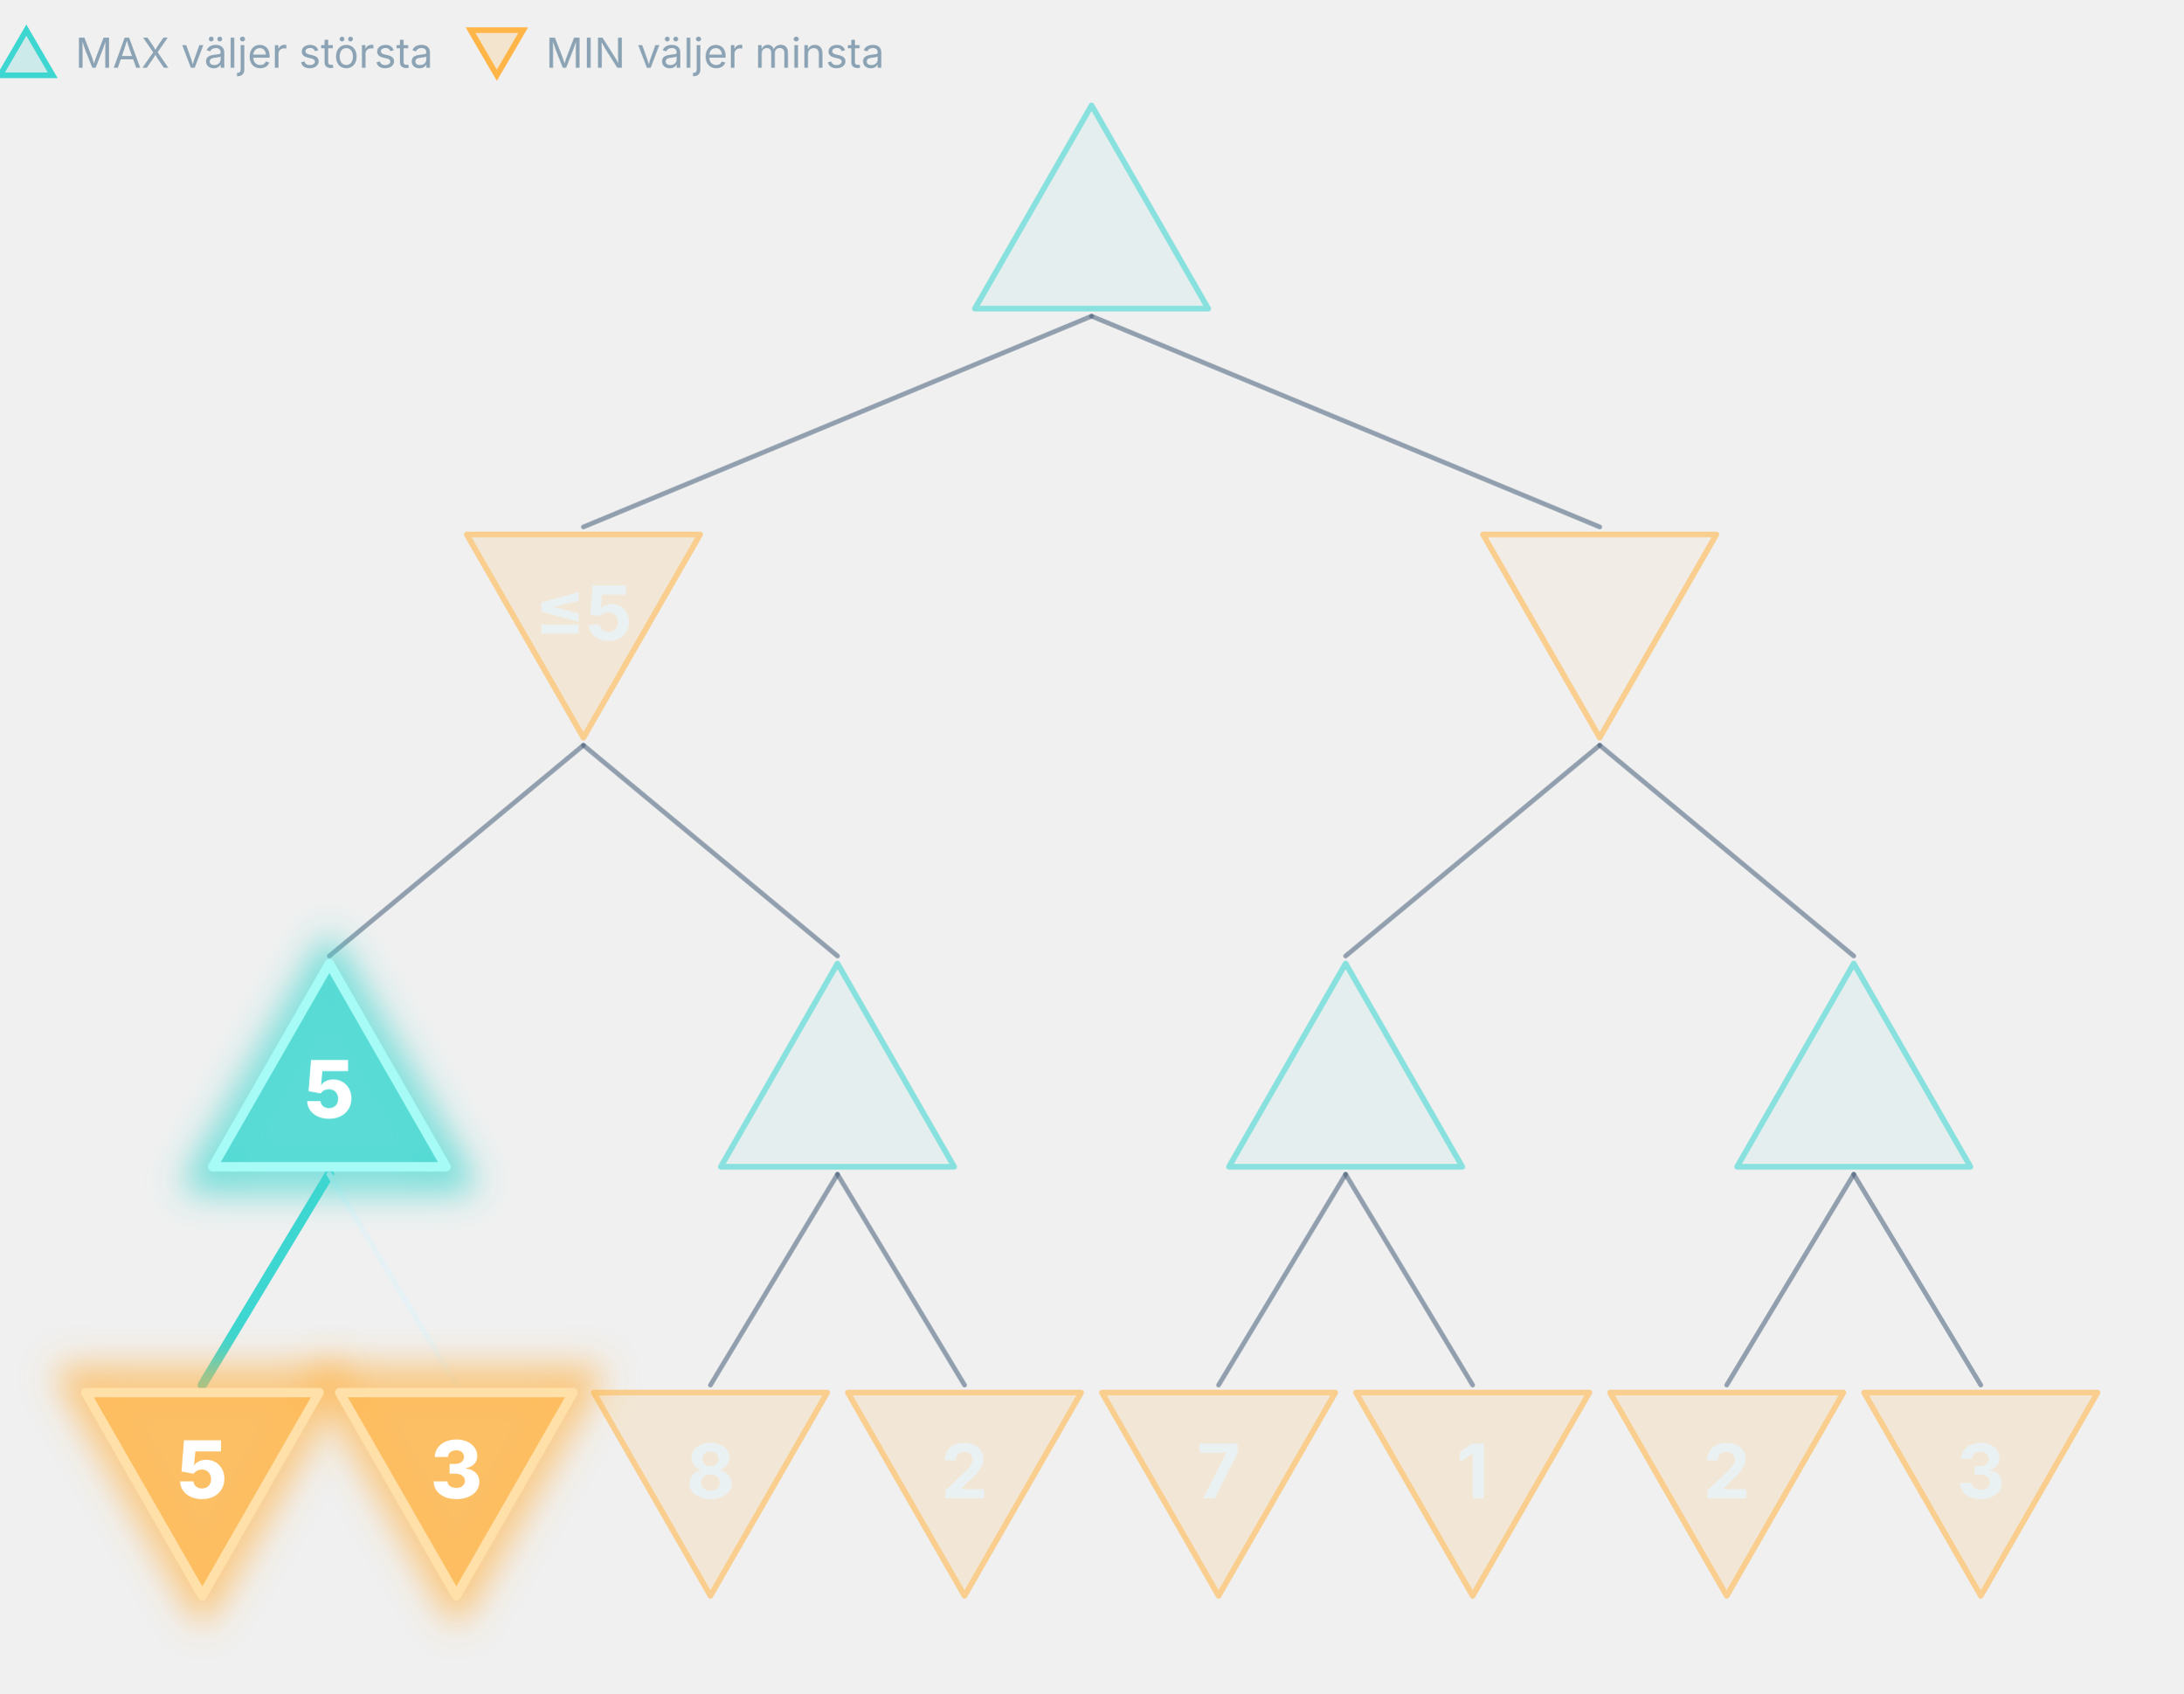
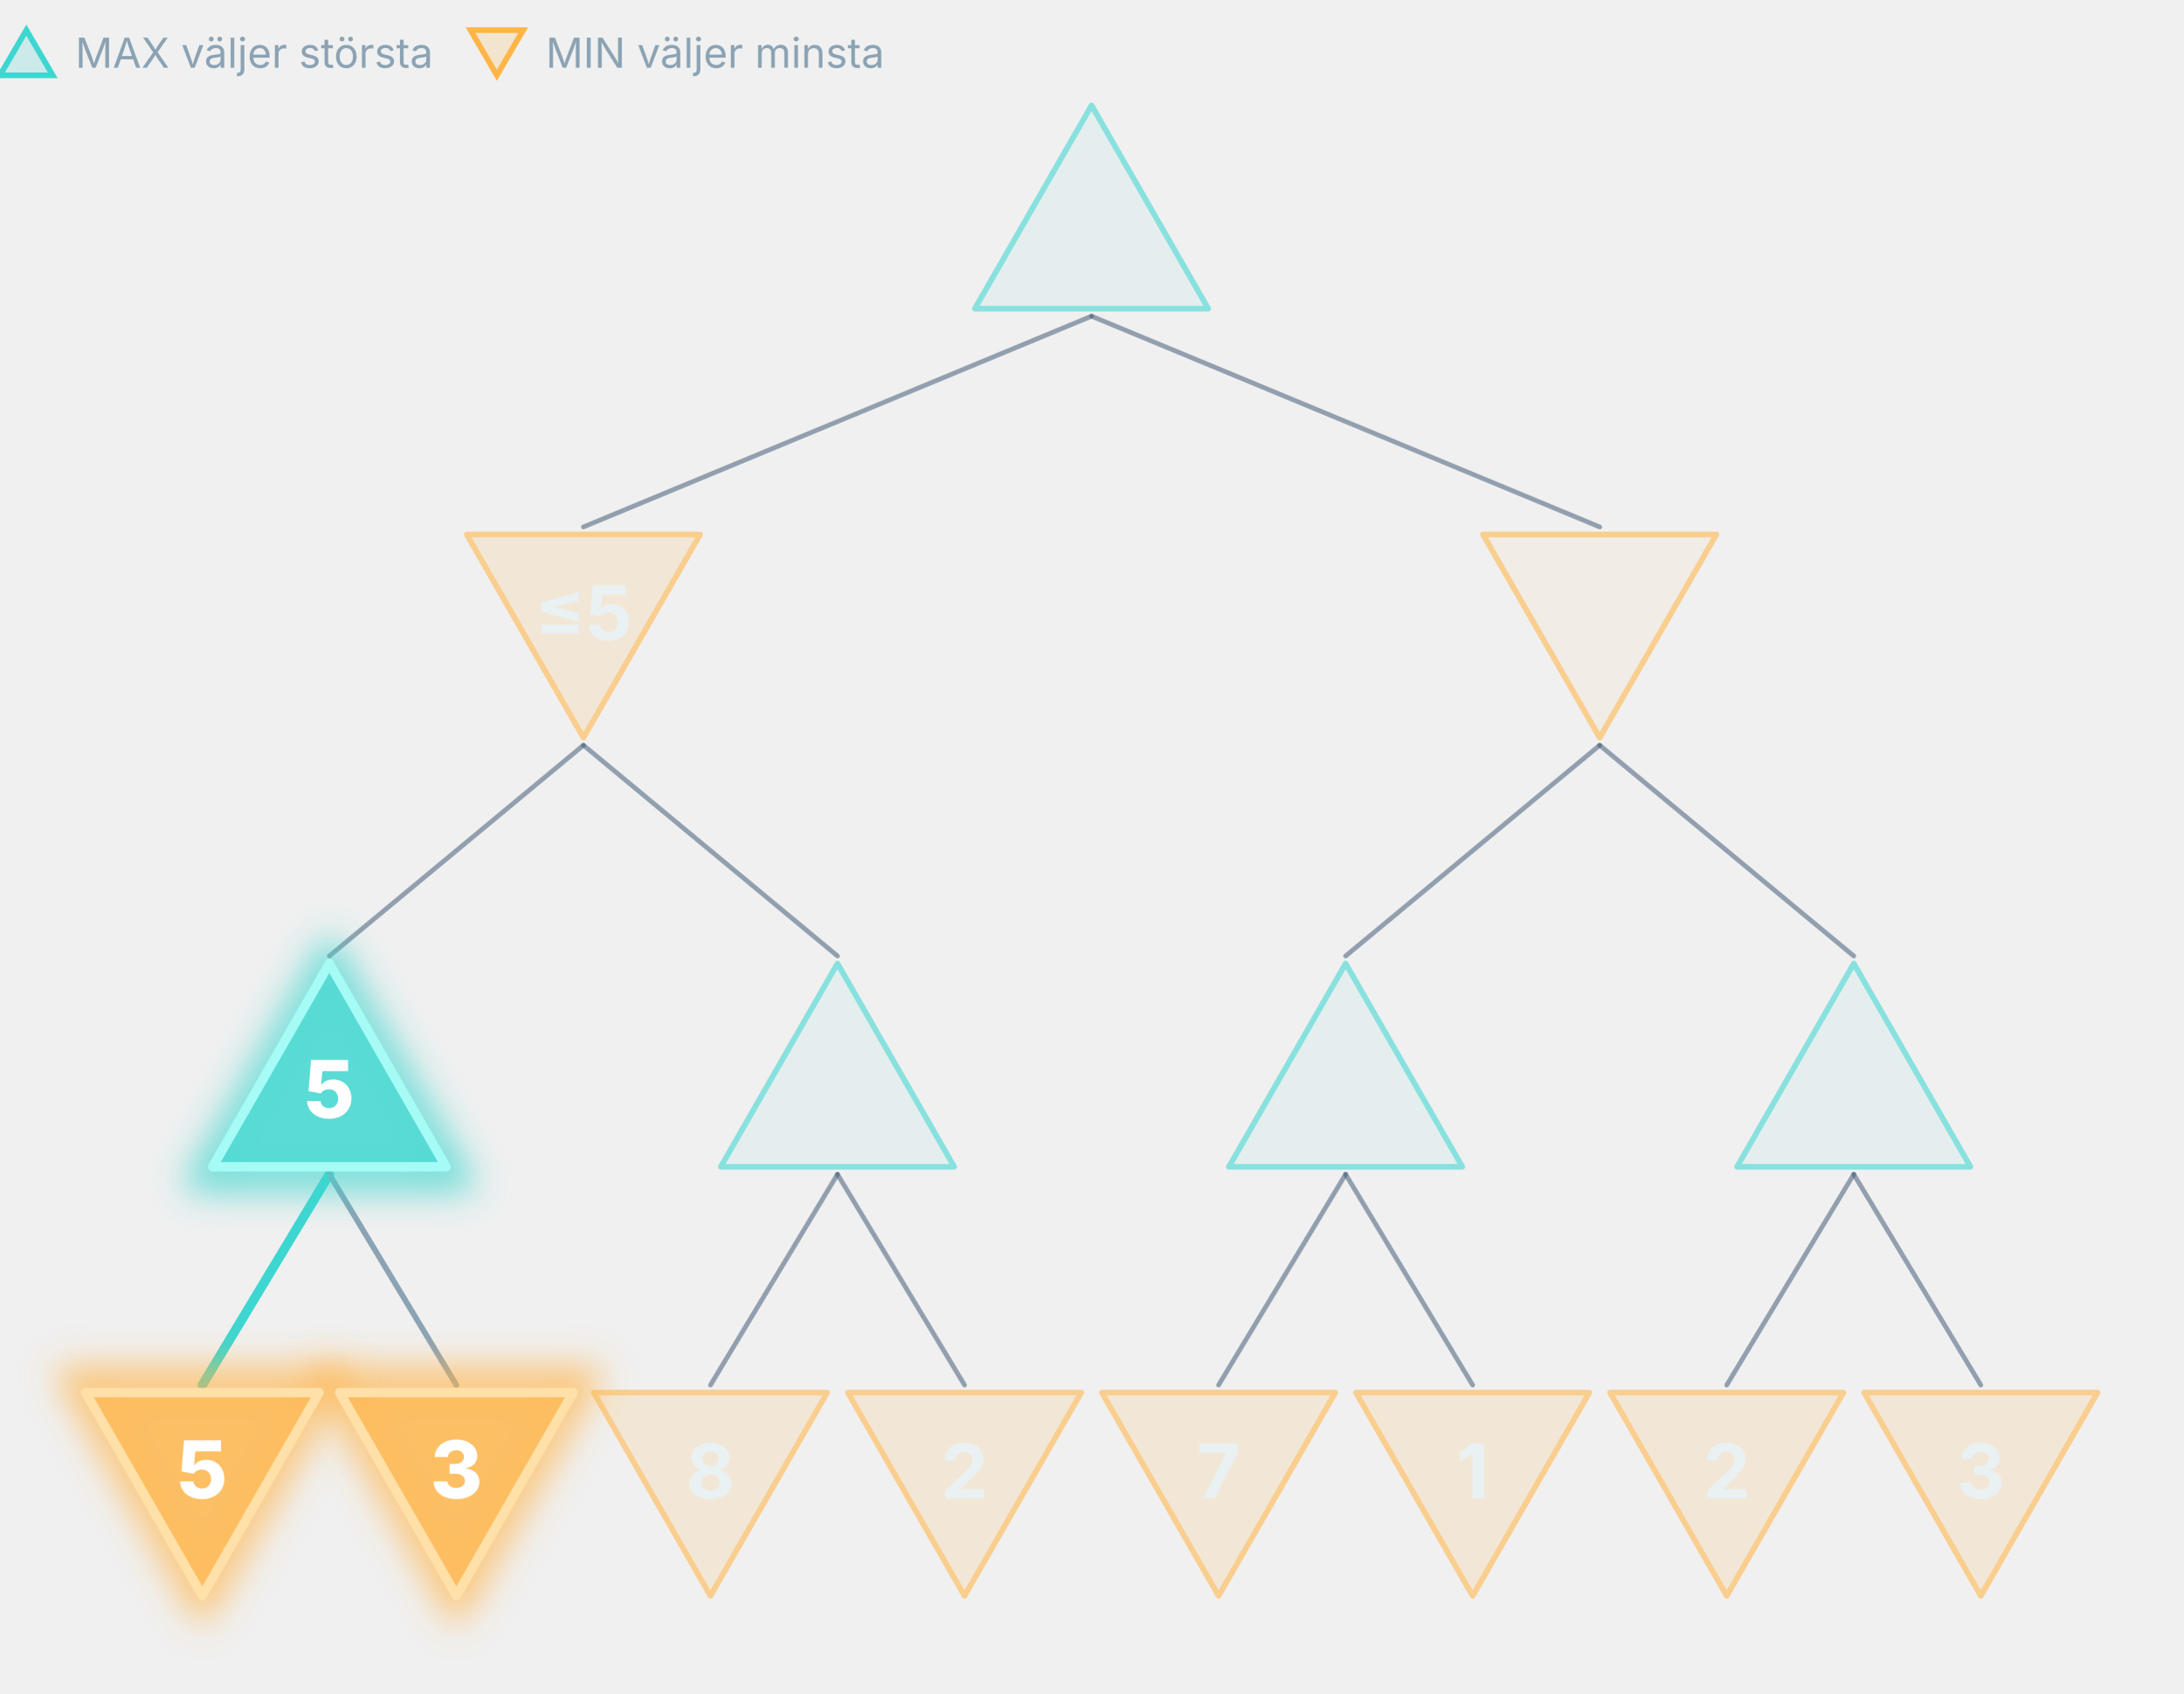
<svg xmlns="http://www.w3.org/2000/svg" viewBox="0 0 1160 900" width="1160" height="900" role="img">
  <defs>
    <filter id="glow" x="-40%" y="-40%" width="180%" height="180%">
      <feGaussianBlur stdDeviation="9" />
    </filter>
    <filter id="soft" x="-20%" y="-20%" width="140%" height="140%">
      <feGaussianBlur stdDeviation="4" />
    </filter>
  </defs>
  <g transform="translate(0,30)">
    <polygon points="14,-14 28,10 0,10" fill="#3DD6D0" fill-opacity=".2" stroke="#3DD6D0" stroke-width="3" />
    <text x="40.0" y="6.0" font-family="'IBM Plex Sans','Segoe UI',Inter,Helvetica,Arial,sans-serif" font-size="22" font-weight="400" fill="#8BA3B4" text-anchor="start">MAX väljer största</text>
    <polygon points="250,-14 278,-14 264,10" fill="#FFB547" fill-opacity=".2" stroke="#FFB547" stroke-width="3" />
    <text x="290.0" y="6.0" font-family="'IBM Plex Sans','Segoe UI',Inter,Helvetica,Arial,sans-serif" font-size="22" font-weight="400" fill="#8BA3B4" text-anchor="start">MIN väljer minsta</text>
  </g>
  <path data-edge="r00:r000" d="M175.0,624.0L107.5,736.0" stroke="#3DD6D0" stroke-width="5" stroke-linecap="round" fill="none" opacity="1" />
-   <path data-edge="r00:r001" d="M175.0,624.0L242.5,736.0" stroke="#E6F1F5" stroke-width="3" stroke-linecap="round" fill="none" opacity="1" />
+   <path data-edge="r00:r001" d="M175.0,624.0L242.5,736.0" stroke="#8BA3B4" stroke-width="3" stroke-linecap="round" fill="none" opacity="1" />
  <path data-edge="r0:r00" d="M310.0,396.0L175.0,508.0" stroke="#3B5572" stroke-width="2.5" stroke-linecap="round" fill="none" opacity="0.52" />
  <path data-edge="r01:r010" d="M445.0,624.0L377.5,736.0" stroke="#3B5572" stroke-width="2.5" stroke-linecap="round" fill="none" opacity="0.52" />
  <path data-edge="r01:r011" d="M445.0,624.0L512.5,736.0" stroke="#3B5572" stroke-width="2.5" stroke-linecap="round" fill="none" opacity="0.52" />
  <path data-edge="r0:r01" d="M310.0,396.0L445.0,508.0" stroke="#3B5572" stroke-width="2.5" stroke-linecap="round" fill="none" opacity="0.52" />
  <path data-edge="r:r0" d="M580.0,168.0L310.0,280.0" stroke="#3B5572" stroke-width="2.5" stroke-linecap="round" fill="none" opacity="0.52" />
  <path data-edge="r10:r100" d="M715.0,624.0L647.5,736.0" stroke="#3B5572" stroke-width="2.5" stroke-linecap="round" fill="none" opacity="0.52" />
  <path data-edge="r10:r101" d="M715.0,624.0L782.5,736.0" stroke="#3B5572" stroke-width="2.5" stroke-linecap="round" fill="none" opacity="0.52" />
  <path data-edge="r1:r10" d="M850.0,396.0L715.0,508.0" stroke="#3B5572" stroke-width="2.5" stroke-linecap="round" fill="none" opacity="0.52" />
  <path data-edge="r11:r110" d="M985.0,624.0L917.5,736.0" stroke="#3B5572" stroke-width="2.5" stroke-linecap="round" fill="none" opacity="0.52" />
  <path data-edge="r11:r111" d="M985.0,624.0L1052.5,736.0" stroke="#3B5572" stroke-width="2.5" stroke-linecap="round" fill="none" opacity="0.52" />
  <path data-edge="r1:r11" d="M850.0,396.0L985.0,508.0" stroke="#3B5572" stroke-width="2.5" stroke-linecap="round" fill="none" opacity="0.52" />
  <path data-edge="r:r1" d="M580.0,168.0L850.0,280.0" stroke="#3B5572" stroke-width="2.5" stroke-linecap="round" fill="none" opacity="0.52" />
+   <polygon data-focus-node="r001" points="170.6,731.4 314.4,731.4 242.5,856.6" fill="#FFB547" fill-opacity=".55" stroke="#FFB547" stroke-width="14" stroke-opacity=".5" stroke-linejoin="round" filter="url(#glow)" />
+   <polygon data-focus-node="r000" points="35.6,731.4 179.4,731.4 107.5,856.6" fill="#FFB547" fill-opacity=".55" stroke="#FFB547" stroke-width="14" stroke-opacity=".5" stroke-linejoin="round" filter="url(#glow)" />
  <polygon data-focus-node="r00" points="175.0,503.4 246.9,628.6 103.1,628.6" fill="#3DD6D0" fill-opacity=".55" stroke="#3DD6D0" stroke-width="14" stroke-opacity=".5" stroke-linejoin="round" filter="url(#glow)" />
-   <polygon data-focus-node="r000" points="35.6,731.4 179.4,731.4 107.5,856.6" fill="#FFB547" fill-opacity=".55" stroke="#FFB547" stroke-width="14" stroke-opacity=".5" stroke-linejoin="round" filter="url(#glow)" />
-   <polygon data-focus-node="r001" points="170.6,731.4 314.4,731.4 242.5,856.6" fill="#FFB547" fill-opacity=".55" stroke="#FFB547" stroke-width="14" stroke-opacity=".5" stroke-linejoin="round" filter="url(#glow)" />
  <g data-node="r000" opacity="1">
    <polygon points="45.5,740.0 169.5,740.0 107.5,848.0" fill="#FFB547" fill-opacity=".62" stroke="#FFE0A8" stroke-width="5" stroke-linejoin="round" />
    <text x="107.5" y="796.2" font-family="'IBM Plex Sans','Segoe UI',Inter,Helvetica,Arial,sans-serif" font-size="42.4" font-weight="800" fill="#FFFFFF" text-anchor="middle">5</text>
  </g>
  <g data-node="r001" opacity="1">
    <polygon points="180.5,740.0 304.5,740.0 242.5,848.0" fill="#FFB547" fill-opacity=".62" stroke="#FFE0A8" stroke-width="5" stroke-linejoin="round" />
    <text x="242.5" y="796.2" font-family="'IBM Plex Sans','Segoe UI',Inter,Helvetica,Arial,sans-serif" font-size="42.4" font-weight="800" fill="#FFFFFF" text-anchor="middle">3</text>
  </g>
  <g data-node="r00" opacity="1">
    <polygon points="175.0,512.0 237.0,620.0 113.0,620.0" fill="#3DD6D0" fill-opacity=".62" stroke="#A6FBF6" stroke-width="5" stroke-linejoin="round" />
    <text x="175.0" y="594.1" font-family="'IBM Plex Sans','Segoe UI',Inter,Helvetica,Arial,sans-serif" font-size="42.4" font-weight="800" fill="#FFFFFF" text-anchor="middle">5</text>
  </g>
  <g data-node="r010" opacity="0.58">
    <polygon points="315.5,740.0 439.5,740.0 377.5,848.0" fill="#FFB547" fill-opacity="0.26" stroke="#FFB547" stroke-width="3" stroke-linejoin="round" />
    <text x="377.5" y="796.2" font-family="'IBM Plex Sans','Segoe UI',Inter,Helvetica,Arial,sans-serif" font-size="40.0" font-weight="700" fill="#E6F1F5" text-anchor="middle">8</text>
  </g>
  <g data-node="r011" opacity="0.58">
    <polygon points="450.5,740.0 574.5,740.0 512.5,848.0" fill="#FFB547" fill-opacity="0.26" stroke="#FFB547" stroke-width="3" stroke-linejoin="round" />
    <text x="512.5" y="796.2" font-family="'IBM Plex Sans','Segoe UI',Inter,Helvetica,Arial,sans-serif" font-size="40.0" font-weight="700" fill="#E6F1F5" text-anchor="middle">2</text>
  </g>
  <g data-node="r01" opacity="0.58">
    <polygon points="445.0,512.0 507.0,620.0 383.0,620.0" fill="#3DD6D0" fill-opacity="0.1" stroke="#3DD6D0" stroke-width="3" stroke-linejoin="round" />
  </g>
  <g data-node="r0" opacity="0.58">
    <polygon points="248.0,284.0 372.0,284.0 310.0,392.0" fill="#FFB547" fill-opacity="0.26" stroke="#FFB547" stroke-width="3" stroke-linejoin="round" />
    <text x="310.0" y="340.2" font-family="'IBM Plex Sans','Segoe UI',Inter,Helvetica,Arial,sans-serif" font-size="40.0" font-weight="700" fill="#E6F1F5" text-anchor="middle">≤5</text>
  </g>
  <g data-node="r100" opacity="0.58">
    <polygon points="585.5,740.0 709.5,740.0 647.5,848.0" fill="#FFB547" fill-opacity="0.26" stroke="#FFB547" stroke-width="3" stroke-linejoin="round" />
    <text x="647.5" y="796.2" font-family="'IBM Plex Sans','Segoe UI',Inter,Helvetica,Arial,sans-serif" font-size="40.0" font-weight="700" fill="#E6F1F5" text-anchor="middle">7</text>
  </g>
  <g data-node="r101" opacity="0.58">
    <polygon points="720.5,740.0 844.5,740.0 782.5,848.0" fill="#FFB547" fill-opacity="0.26" stroke="#FFB547" stroke-width="3" stroke-linejoin="round" />
    <text x="782.5" y="796.2" font-family="'IBM Plex Sans','Segoe UI',Inter,Helvetica,Arial,sans-serif" font-size="40.0" font-weight="700" fill="#E6F1F5" text-anchor="middle">1</text>
  </g>
  <g data-node="r10" opacity="0.58">
    <polygon points="715.0,512.0 777.0,620.0 653.0,620.0" fill="#3DD6D0" fill-opacity="0.1" stroke="#3DD6D0" stroke-width="3" stroke-linejoin="round" />
  </g>
  <g data-node="r110" opacity="0.58">
    <polygon points="855.5,740.0 979.5,740.0 917.5,848.0" fill="#FFB547" fill-opacity="0.26" stroke="#FFB547" stroke-width="3" stroke-linejoin="round" />
    <text x="917.5" y="796.2" font-family="'IBM Plex Sans','Segoe UI',Inter,Helvetica,Arial,sans-serif" font-size="40.0" font-weight="700" fill="#E6F1F5" text-anchor="middle">2</text>
  </g>
  <g data-node="r111" opacity="0.58">
    <polygon points="990.5,740.0 1114.5,740.0 1052.5,848.0" fill="#FFB547" fill-opacity="0.26" stroke="#FFB547" stroke-width="3" stroke-linejoin="round" />
    <text x="1052.5" y="796.2" font-family="'IBM Plex Sans','Segoe UI',Inter,Helvetica,Arial,sans-serif" font-size="40.0" font-weight="700" fill="#E6F1F5" text-anchor="middle">3</text>
  </g>
  <g data-node="r11" opacity="0.58">
    <polygon points="985.0,512.0 1047.0,620.0 923.0,620.0" fill="#3DD6D0" fill-opacity="0.1" stroke="#3DD6D0" stroke-width="3" stroke-linejoin="round" />
  </g>
  <g data-node="r1" opacity="0.58">
    <polygon points="788.0,284.0 912.0,284.0 850.0,392.0" fill="#FFB547" fill-opacity="0.1" stroke="#FFB547" stroke-width="3" stroke-linejoin="round" />
  </g>
  <g data-node="r" opacity="0.58">
    <polygon points="580.0,56.0 642.0,164.0 518.0,164.0" fill="#3DD6D0" fill-opacity="0.1" stroke="#3DD6D0" stroke-width="3" stroke-linejoin="round" />
  </g>
</svg>
